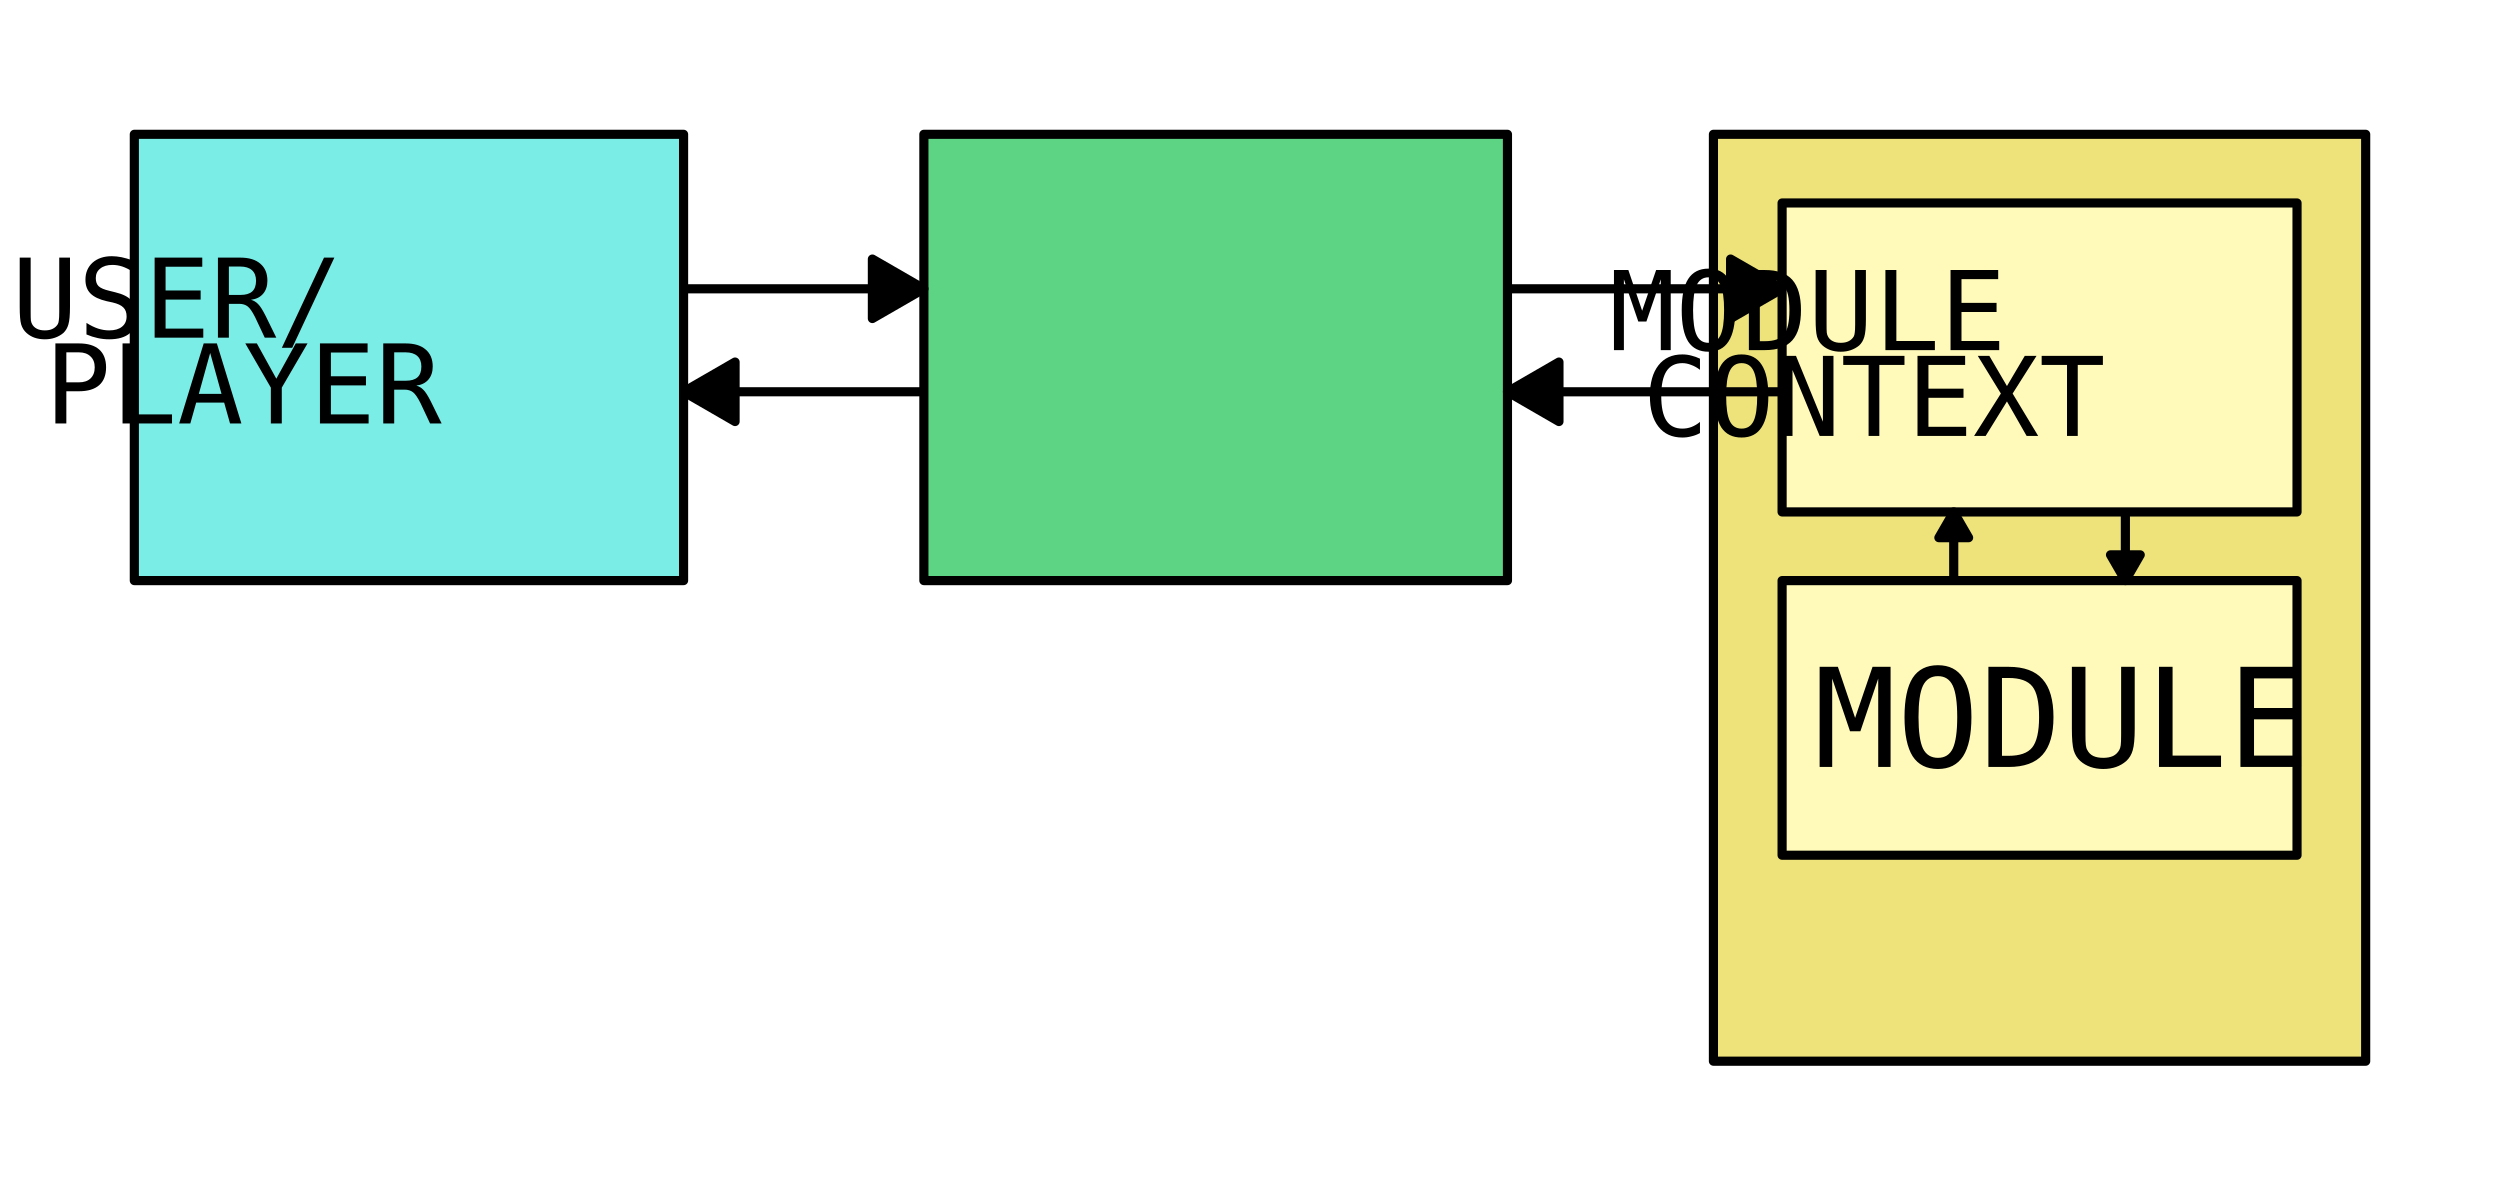
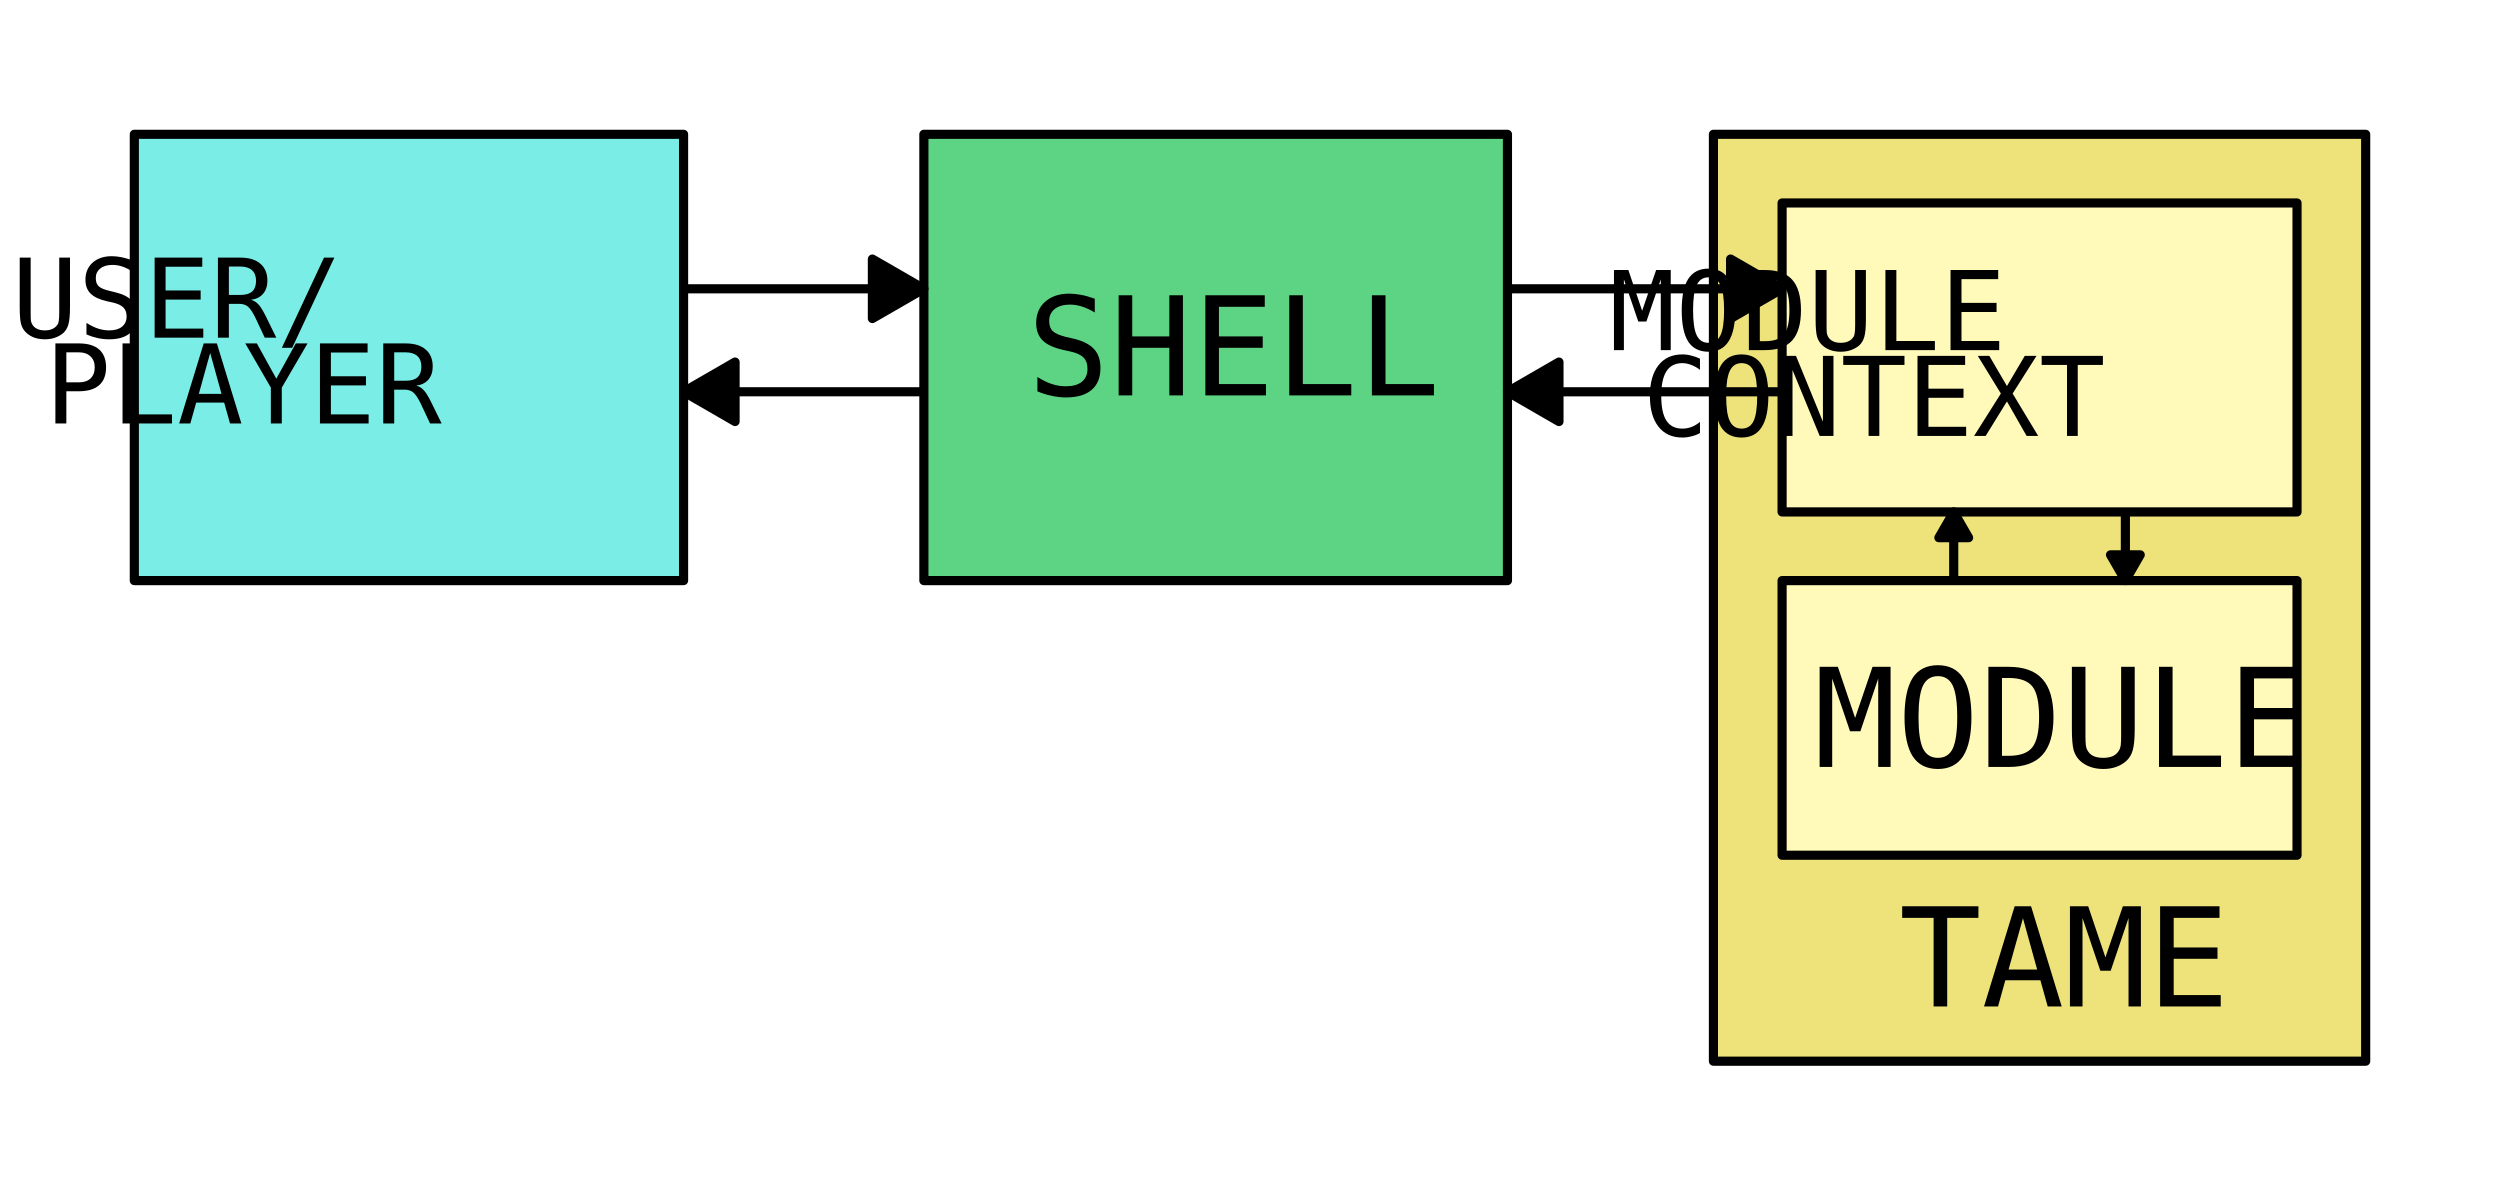
<svg xmlns="http://www.w3.org/2000/svg" width="192.685mm" height="92.143mm" viewBox="0 0 192.685 92.143" version="1.1" id="svg8">
  <defs id="defs2">
    </defs>
  <g id="layer1" transform="translate(-8.168056,4.394445)">
    <rect style="opacity:1;fill:#7aede7;fill-opacity:1;fill-rule:nonzero;stroke:#000000;stroke-width:0.706;stroke-linecap:round;stroke-linejoin:round;stroke-miterlimit:4;stroke-dasharray:none;stroke-dashoffset:0;stroke-opacity:1" id="rect4489" width="42.333" height="34.396" x="18.521" y="5.958" />
    <text id="text4589" y="21.633" x="39.663" style="font-style:normal;font-variant:normal;font-weight:normal;font-stretch:normal;font-size:8.467px;line-height:6.615px;font-family:Consolas;-inkscape-font-specification:Consolas;text-align:center;letter-spacing:0px;word-spacing:0px;text-anchor:middle;fill:#000000;fill-opacity:1;stroke:none;stroke-width:0.265px;stroke-linecap:butt;stroke-linejoin:miter;stroke-opacity:1" xml:space="preserve">
      <tspan style="font-size:8.467px;text-align:center;text-anchor:middle;stroke-width:0.265px" y="21.633" x="39.663" id="tspan4587">USER/</tspan>
      <tspan id="tspan4591" style="font-size:8.467px;text-align:center;text-anchor:middle;stroke-width:0.265px" y="28.248" x="39.663">PLAYER</tspan>
    </text>
    <rect style="opacity:1;fill:#5dd484;fill-opacity:1;fill-rule:nonzero;stroke:#000000;stroke-width:0.706;stroke-linecap:round;stroke-linejoin:round;stroke-miterlimit:4;stroke-dasharray:none;stroke-dashoffset:0;stroke-opacity:1" id="rect3682" width="44.979" height="34.396" x="79.375" y="5.958" />
-     <flowRoot xml:space="preserve" id="flowRoot4499" style="font-style:normal;font-variant:normal;font-weight:normal;font-stretch:normal;font-size:40px;line-height:25px;font-family:Consolas;-inkscape-font-specification:Consolas;letter-spacing:0px;word-spacing:0px;fill:#000000;fill-opacity:1;stroke:none;stroke-width:1px;stroke-linecap:butt;stroke-linejoin:miter;stroke-opacity:1" transform="matrix(0.2645833,0,0,0.2645833,-7.777019,-6.949006)">
-       <flowRegion id="flowRegion4501">
-         <rect id="rect4503" width="120" height="30" x="360" y="102.52" />
-       </flowRegion>
-       <flowPara id="flowPara4505">SHELL</flowPara>
-     </flowRoot>
    <rect style="opacity:1;fill:#ede37a;fill-opacity:1;fill-rule:nonzero;stroke:#000000;stroke-width:0.706;stroke-linecap:round;stroke-linejoin:round;stroke-miterlimit:4;stroke-dasharray:none;stroke-dashoffset:0;stroke-opacity:1" id="rect4507" width="50.271" height="71.438" x="140.229" y="5.958" />
-     <flowRoot xml:space="preserve" id="flowRoot4509" style="font-style:normal;font-variant:normal;font-weight:normal;font-stretch:normal;font-size:40px;line-height:25px;font-family:Consolas;-inkscape-font-specification:Consolas;letter-spacing:0px;word-spacing:0px;fill:#000000;fill-opacity:1;stroke:none;stroke-width:1px;stroke-linecap:butt;stroke-linejoin:miter;stroke-opacity:1" transform="matrix(0.2645833,0,0,0.2645833,2.405426,41.42678)">
-       <flowRegion id="flowRegion4511">
-         <rect id="rect4513" width="120" height="50" x="570" y="102.52" />
-       </flowRegion>
-       <flowPara id="flowPara4515">TAME</flowPara>
-     </flowRoot>
    <rect style="opacity:1;fill:#fffab9;fill-opacity:1;fill-rule:nonzero;stroke:#000000;stroke-width:0.706;stroke-linecap:round;stroke-linejoin:round;stroke-miterlimit:4;stroke-dasharray:none;stroke-dashoffset:0;stroke-opacity:1" id="rect4531" width="39.688" height="23.812" x="145.521" y="11.25" />
    <rect style="opacity:1;fill:#fffab9;fill-opacity:1;fill-rule:nonzero;stroke:#000000;stroke-width:0.706;stroke-linecap:round;stroke-linejoin:round;stroke-miterlimit:4;stroke-dasharray:none;stroke-dashoffset:0;stroke-opacity:1" id="rect4533" width="39.688" height="21.167" x="145.521" y="40.354" />
    <text xml:space="preserve" style="font-style:normal;font-variant:normal;font-weight:normal;font-stretch:normal;font-size:10.583px;line-height:6.615px;font-family:Consolas;-inkscape-font-specification:Consolas;letter-spacing:0px;word-spacing:0px;fill:#000000;fill-opacity:1;stroke:none;stroke-width:0.265px;stroke-linecap:butt;stroke-linejoin:miter;stroke-opacity:1" x="147.978" y="54.717" id="text4537">
      <tspan id="tspan4535" x="147.978" y="54.717" style="stroke-width:0.265px">MODULE</tspan>
    </text>
    <text xml:space="preserve" style="font-style:normal;font-variant:normal;font-weight:normal;font-stretch:normal;font-size:8.467px;line-height:6.615px;font-family:Consolas;-inkscape-font-specification:Consolas;text-align:center;letter-spacing:0px;word-spacing:0px;text-anchor:middle;fill:#000000;fill-opacity:1;stroke:none;stroke-width:0.265px;stroke-linecap:butt;stroke-linejoin:miter;stroke-opacity:1" x="165.339" y="22.589" id="text4541">
      <tspan x="165.339" y="22.589" style="font-size:8.467px;text-align:center;text-anchor:middle;stroke-width:0.265px" id="tspan4545">MODULE</tspan>
      <tspan x="165.339" y="29.204" style="font-size:8.467px;text-align:center;text-anchor:middle;stroke-width:0.265px" id="tspan4543">CONTEXT</tspan>
    </text>
    <g id="g4559" transform="translate(2.6226043e-6,-11.90625)">
      <path id="path4549" d="M 60.854,29.771 H 79.375" style="fill:none;fill-rule:evenodd;stroke:#000000;stroke-width:0.706;stroke-linecap:butt;stroke-linejoin:miter;stroke-miterlimit:4;stroke-dasharray:none;stroke-opacity:1" />
      <path d="m 79.375,29.771 -3.969,2.291 v -4.583 z" id="path4555" style="opacity:1;fill:#000000;fill-opacity:1;fill-rule:nonzero;stroke:#000000;stroke-width:0.706;stroke-linecap:round;stroke-linejoin:round;stroke-miterlimit:4;stroke-dasharray:none;stroke-dashoffset:0;stroke-opacity:1" />
    </g>
    <g transform="rotate(180,70.11458,27.78646)" id="g4559-1">
      <path id="path4549-6" d="M 60.854,29.771 H 79.375" style="fill:none;fill-rule:evenodd;stroke:#000000;stroke-width:0.706;stroke-linecap:butt;stroke-linejoin:miter;stroke-miterlimit:4;stroke-dasharray:none;stroke-opacity:1" />
      <path d="m 79.375,29.771 -3.969,2.291 v -4.583 z" id="path4555-9" style="opacity:1;fill:#000000;fill-opacity:1;fill-rule:nonzero;stroke:#000000;stroke-width:0.706;stroke-linecap:round;stroke-linejoin:round;stroke-miterlimit:4;stroke-dasharray:none;stroke-dashoffset:0;stroke-opacity:1" />
    </g>
    <g id="g4627" transform="translate(7.9472822e-8,-0.3544737)">
      <path id="path4593" d="m 124.354,18.219 h 21.167" style="fill:none;fill-rule:evenodd;stroke:#000000;stroke-width:0.706;stroke-linecap:butt;stroke-linejoin:miter;stroke-miterlimit:4;stroke-dasharray:none;stroke-opacity:1" />
      <path d="m 145.521,18.219 -3.969,2.291 v -4.583 z" id="path4603" style="opacity:1;fill:#000000;fill-opacity:1;fill-rule:nonzero;stroke:#000000;stroke-width:0.706;stroke-linecap:round;stroke-linejoin:round;stroke-miterlimit:4;stroke-dasharray:none;stroke-dashoffset:0;stroke-opacity:1" />
    </g>
    <g id="g4631" transform="translate(-7.9472887e-8,-0.9684415)">
      <path id="path4597" d="m 124.354,26.771 h 21.167" style="fill:none;fill-rule:evenodd;stroke:#000000;stroke-width:0.706;stroke-linecap:butt;stroke-linejoin:miter;stroke-miterlimit:4;stroke-dasharray:none;stroke-opacity:1" />
      <path d="m 124.354,26.771 3.969,-2.291 0,4.583 z" id="path4607" style="opacity:1;fill:#000000;fill-opacity:1;fill-rule:nonzero;stroke:#000000;stroke-width:0.706;stroke-linecap:round;stroke-linejoin:round;stroke-miterlimit:4;stroke-dasharray:none;stroke-dashoffset:0;stroke-opacity:1" />
    </g>
    <path style="fill:none;fill-rule:evenodd;stroke:#000000;stroke-width:0.706;stroke-linecap:butt;stroke-linejoin:miter;stroke-miterlimit:4;stroke-dasharray:none;stroke-opacity:1" d="m 158.75,35.063 v 5.292" id="path4633" />
    <path style="fill:none;fill-rule:evenodd;stroke:#000000;stroke-width:0.706;stroke-linecap:butt;stroke-linejoin:miter;stroke-miterlimit:4;stroke-dasharray:none;stroke-opacity:1" d="M 171.979,40.354 V 35.063" id="path4637" />
    <path style="opacity:1;fill:#000000;fill-opacity:1;fill-rule:nonzero;stroke:#000000;stroke-width:0.706;stroke-linecap:round;stroke-linejoin:round;stroke-miterlimit:4;stroke-dasharray:none;stroke-dashoffset:0;stroke-opacity:1" id="path4641" d="m 158.75,35.062 1.146,1.984 -2.291,-10e-7 z" />
    <path style="opacity:1;fill:#000000;fill-opacity:1;fill-rule:nonzero;stroke:#000000;stroke-width:0.706;stroke-linecap:round;stroke-linejoin:round;stroke-miterlimit:4;stroke-dasharray:none;stroke-dashoffset:0;stroke-opacity:1" id="path4643" d="m 171.979,40.354 -1.146,-1.984 2.291,0 z" />
+     <text xml:space="preserve" style="font-style:normal;font-variant:normal;font-weight:normal;font-stretch:normal;font-size:10.583px;line-height:6.615px;font-family:Consolas;-inkscape-font-specification:Consolas;letter-spacing:0px;word-spacing:0px;fill:#000000;fill-opacity:1;stroke:none;stroke-width:0.265px;stroke-linecap:butt;stroke-linejoin:miter;stroke-opacity:1" x="87.312" y="26.083" id="text7110">
+       <tspan id="tspan7108" x="87.312" y="26.083" style="stroke-width:0.265px">SHELL</tspan>
+     </text>
+     <text xml:space="preserve" style="font-style:normal;font-variant:normal;font-weight:normal;font-stretch:normal;font-size:10.583px;line-height:6.615px;font-family:Consolas;-inkscape-font-specification:Consolas;letter-spacing:0px;word-spacing:0px;fill:#000000;fill-opacity:1;stroke:none;stroke-width:0.265px;stroke-linecap:butt;stroke-linejoin:miter;stroke-opacity:1" x="154.527" y="73.173" id="text7114">
+       <tspan id="tspan7112" x="154.527" y="73.173" style="stroke-width:0.265px">TAME</tspan>
+     </text>
  </g>
</svg>
